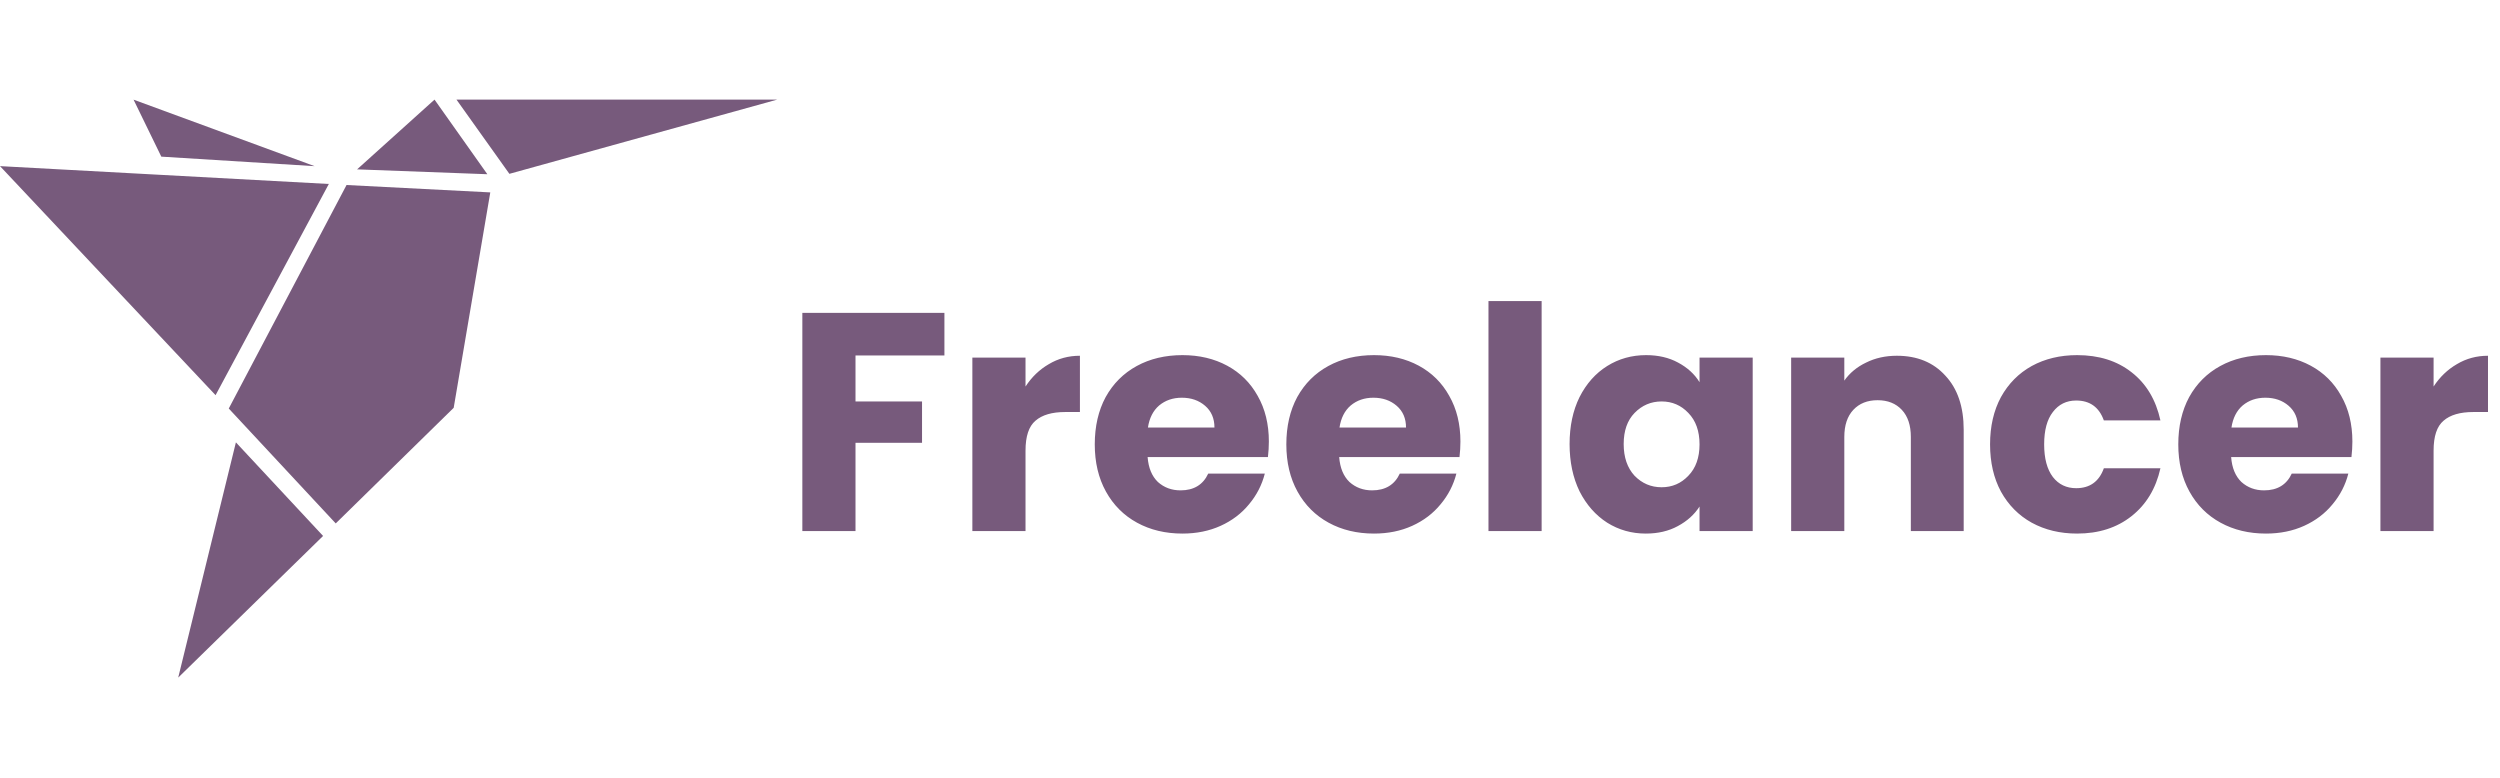
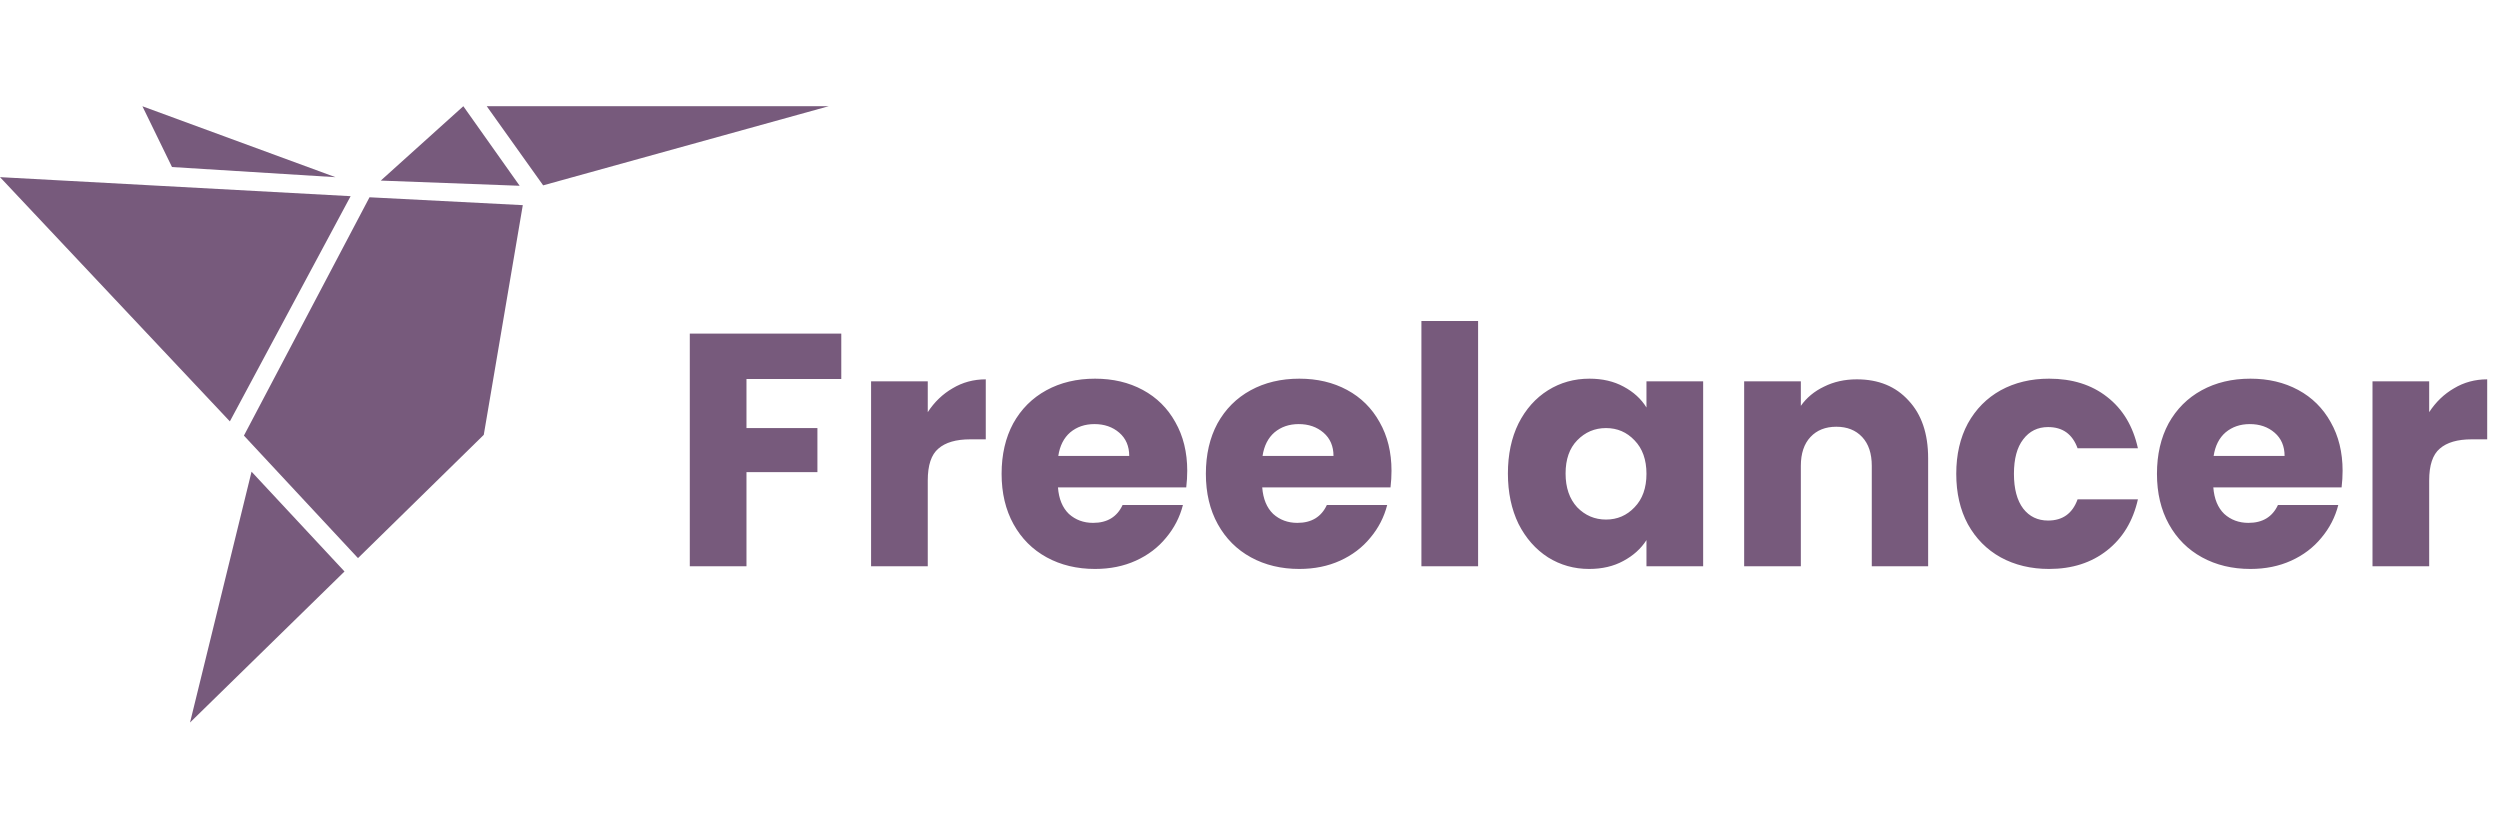
- <svg xmlns="http://www.w3.org/2000/svg" width="193" height="60" viewBox="0 0 193 60" fill="none">
+ <svg xmlns="http://www.w3.org/2000/svg" width="181" height="60" viewBox="0 0 181 60" fill="none">
  <path d="M35.24 7.69L39.325 13.42L60 7.69H35.24ZM13.758 52.31L24.942 41.375L18.212 34.15L13.758 52.31ZM33.545 7.69L27.567 13.075L37.623 13.45L33.545 7.69ZM10.31 7.693L12.453 12.093L24.288 12.828L10.31 7.693ZM16.642 30.508L25.385 14.203L0 12.825L16.642 30.508ZM17.66 31.538L25.918 40.408L35.025 31.483L37.85 14.853L26.753 14.283L17.66 31.538Z" fill="#775A7C" />
-   <path d="M72.909 24.152V27.44H66.045V30.992H71.181V34.184H66.045V41H61.941V24.152H72.909ZM79.17 29.84C79.65 29.104 80.25 28.528 80.97 28.112C81.69 27.68 82.49 27.464 83.37 27.464V31.808H82.242C81.218 31.808 80.45 32.032 79.938 32.48C79.426 32.912 79.17 33.68 79.17 34.784V41H75.066V27.608H79.17V29.84ZM97.956 34.088C97.956 34.472 97.932 34.872 97.884 35.288H88.596C88.66 36.12 88.924 36.76 89.388 37.208C89.868 37.64 90.452 37.856 91.14 37.856C92.164 37.856 92.876 37.424 93.276 36.56H97.644C97.42 37.44 97.012 38.232 96.42 38.936C95.844 39.64 95.116 40.192 94.236 40.592C93.356 40.992 92.372 41.192 91.284 41.192C89.972 41.192 88.804 40.912 87.78 40.352C86.756 39.792 85.956 38.992 85.38 37.952C84.804 36.912 84.516 35.696 84.516 34.304C84.516 32.912 84.796 31.696 85.356 30.656C85.932 29.616 86.732 28.816 87.756 28.256C88.78 27.696 89.956 27.416 91.284 27.416C92.58 27.416 93.732 27.688 94.74 28.232C95.748 28.776 96.532 29.552 97.092 30.56C97.668 31.568 97.956 32.744 97.956 34.088ZM93.756 33.008C93.756 32.304 93.516 31.744 93.036 31.328C92.556 30.912 91.956 30.704 91.236 30.704C90.548 30.704 89.964 30.904 89.484 31.304C89.02 31.704 88.732 32.272 88.62 33.008H93.756ZM112.745 34.088C112.745 34.472 112.721 34.872 112.673 35.288H103.385C103.449 36.12 103.713 36.76 104.177 37.208C104.657 37.64 105.241 37.856 105.929 37.856C106.953 37.856 107.665 37.424 108.065 36.56H112.433C112.209 37.44 111.801 38.232 111.209 38.936C110.633 39.64 109.905 40.192 109.025 40.592C108.145 40.992 107.161 41.192 106.073 41.192C104.761 41.192 103.593 40.912 102.569 40.352C101.545 39.792 100.745 38.992 100.169 37.952C99.593 36.912 99.305 35.696 99.305 34.304C99.305 32.912 99.585 31.696 100.145 30.656C100.721 29.616 101.521 28.816 102.545 28.256C103.569 27.696 104.745 27.416 106.073 27.416C107.369 27.416 108.521 27.688 109.529 28.232C110.537 28.776 111.321 29.552 111.881 30.56C112.457 31.568 112.745 32.744 112.745 34.088ZM108.545 33.008C108.545 32.304 108.305 31.744 107.825 31.328C107.345 30.912 106.745 30.704 106.025 30.704C105.337 30.704 104.753 30.904 104.273 31.304C103.809 31.704 103.521 32.272 103.409 33.008H108.545ZM119.014 23.24V41H114.91V23.24H119.014ZM121.172 34.28C121.172 32.904 121.428 31.696 121.94 30.656C122.468 29.616 123.18 28.816 124.076 28.256C124.972 27.696 125.972 27.416 127.076 27.416C128.02 27.416 128.844 27.608 129.548 27.992C130.268 28.376 130.82 28.88 131.204 29.504V27.608H135.308V41H131.204V39.104C130.804 39.728 130.244 40.232 129.524 40.616C128.82 41 127.996 41.192 127.052 41.192C125.964 41.192 124.972 40.912 124.076 40.352C123.18 39.776 122.468 38.968 121.94 37.928C121.428 36.872 121.172 35.656 121.172 34.28ZM131.204 34.304C131.204 33.28 130.916 32.472 130.34 31.88C129.78 31.288 129.092 30.992 128.276 30.992C127.46 30.992 126.764 31.288 126.188 31.88C125.628 32.456 125.348 33.256 125.348 34.28C125.348 35.304 125.628 36.12 126.188 36.728C126.764 37.32 127.46 37.616 128.276 37.616C129.092 37.616 129.78 37.32 130.34 36.728C130.916 36.136 131.204 35.328 131.204 34.304ZM146.437 27.464C148.005 27.464 149.253 27.976 150.181 29C151.125 30.008 151.597 31.4 151.597 33.176V41H147.517V33.728C147.517 32.832 147.285 32.136 146.821 31.64C146.357 31.144 145.733 30.896 144.949 30.896C144.165 30.896 143.541 31.144 143.077 31.64C142.613 32.136 142.381 32.832 142.381 33.728V41H138.277V27.608H142.381V29.384C142.797 28.792 143.357 28.328 144.061 27.992C144.765 27.64 145.557 27.464 146.437 27.464ZM153.633 34.304C153.633 32.912 153.913 31.696 154.473 30.656C155.049 29.616 155.841 28.816 156.849 28.256C157.873 27.696 159.041 27.416 160.353 27.416C162.033 27.416 163.433 27.856 164.553 28.736C165.689 29.616 166.433 30.856 166.785 32.456H162.417C162.049 31.432 161.337 30.92 160.281 30.92C159.529 30.92 158.929 31.216 158.481 31.808C158.033 32.384 157.809 33.216 157.809 34.304C157.809 35.392 158.033 36.232 158.481 36.824C158.929 37.4 159.529 37.688 160.281 37.688C161.337 37.688 162.049 37.176 162.417 36.152H166.785C166.433 37.72 165.689 38.952 164.553 39.848C163.417 40.744 162.017 41.192 160.353 41.192C159.041 41.192 157.873 40.912 156.849 40.352C155.841 39.792 155.049 38.992 154.473 37.952C153.913 36.912 153.633 35.696 153.633 34.304ZM181.604 34.088C181.604 34.472 181.58 34.872 181.532 35.288H172.244C172.308 36.12 172.572 36.76 173.036 37.208C173.516 37.64 174.1 37.856 174.788 37.856C175.812 37.856 176.524 37.424 176.924 36.56H181.292C181.068 37.44 180.66 38.232 180.068 38.936C179.492 39.64 178.764 40.192 177.884 40.592C177.004 40.992 176.02 41.192 174.932 41.192C173.62 41.192 172.452 40.912 171.428 40.352C170.404 39.792 169.604 38.992 169.028 37.952C168.452 36.912 168.164 35.696 168.164 34.304C168.164 32.912 168.444 31.696 169.004 30.656C169.58 29.616 170.38 28.816 171.404 28.256C172.428 27.696 173.604 27.416 174.932 27.416C176.228 27.416 177.38 27.688 178.388 28.232C179.396 28.776 180.18 29.552 180.74 30.56C181.316 31.568 181.604 32.744 181.604 34.088ZM177.404 33.008C177.404 32.304 177.164 31.744 176.684 31.328C176.204 30.912 175.604 30.704 174.884 30.704C174.196 30.704 173.612 30.904 173.132 31.304C172.668 31.704 172.38 32.272 172.268 33.008H177.404ZM187.873 29.84C188.353 29.104 188.953 28.528 189.673 28.112C190.393 27.68 191.193 27.464 192.073 27.464V31.808H190.945C189.921 31.808 189.153 32.032 188.641 32.48C188.129 32.912 187.873 33.68 187.873 34.784V41H183.769V27.608H187.873V29.84Z" fill="#775A7C" />
+   <path d="M60.909 24.152V27.44H54.045V30.992H59.181V34.184H54.045V41H49.941V24.152H60.909ZM67.17 29.84C67.65 29.104 68.25 28.528 68.97 28.112C69.69 27.68 70.49 27.464 71.37 27.464V31.808H70.242C69.218 31.808 68.45 32.032 67.938 32.48C67.426 32.912 67.17 33.68 67.17 34.784V41H63.066V27.608H67.17V29.84ZM85.956 34.088C85.956 34.472 85.932 34.872 85.884 35.288H76.596C76.66 36.12 76.924 36.76 77.388 37.208C77.868 37.64 78.452 37.856 79.14 37.856C80.164 37.856 80.876 37.424 81.276 36.56H85.644C85.42 37.44 85.012 38.232 84.42 38.936C83.844 39.64 83.116 40.192 82.236 40.592C81.356 40.992 80.372 41.192 79.284 41.192C77.972 41.192 76.804 40.912 75.78 40.352C74.756 39.792 73.956 38.992 73.38 37.952C72.804 36.912 72.516 35.696 72.516 34.304C72.516 32.912 72.796 31.696 73.356 30.656C73.932 29.616 74.732 28.816 75.756 28.256C76.78 27.696 77.956 27.416 79.284 27.416C80.58 27.416 81.732 27.688 82.74 28.232C83.748 28.776 84.532 29.552 85.092 30.56C85.668 31.568 85.956 32.744 85.956 34.088ZM81.756 33.008C81.756 32.304 81.516 31.744 81.036 31.328C80.556 30.912 79.956 30.704 79.236 30.704C78.548 30.704 77.964 30.904 77.484 31.304C77.02 31.704 76.732 32.272 76.62 33.008H81.756ZM100.745 34.088C100.745 34.472 100.721 34.872 100.673 35.288H91.385C91.449 36.12 91.713 36.76 92.177 37.208C92.657 37.64 93.241 37.856 93.929 37.856C94.953 37.856 95.665 37.424 96.065 36.56H100.433C100.209 37.44 99.801 38.232 99.209 38.936C98.633 39.64 97.905 40.192 97.025 40.592C96.145 40.992 95.161 41.192 94.073 41.192C92.761 41.192 91.593 40.912 90.569 40.352C89.545 39.792 88.745 38.992 88.169 37.952C87.593 36.912 87.305 35.696 87.305 34.304C87.305 32.912 87.585 31.696 88.145 30.656C88.721 29.616 89.521 28.816 90.545 28.256C91.569 27.696 92.745 27.416 94.073 27.416C95.369 27.416 96.521 27.688 97.529 28.232C98.537 28.776 99.321 29.552 99.881 30.56C100.457 31.568 100.745 32.744 100.745 34.088ZM96.545 33.008C96.545 32.304 96.305 31.744 95.825 31.328C95.345 30.912 94.745 30.704 94.025 30.704C93.337 30.704 92.753 30.904 92.273 31.304C91.809 31.704 91.521 32.272 91.409 33.008H96.545ZM107.014 23.24V41H102.91V23.24H107.014ZM109.172 34.28C109.172 32.904 109.428 31.696 109.94 30.656C110.468 29.616 111.18 28.816 112.076 28.256C112.972 27.696 113.972 27.416 115.076 27.416C116.02 27.416 116.844 27.608 117.548 27.992C118.268 28.376 118.82 28.88 119.204 29.504V27.608H123.308V41H119.204V39.104C118.804 39.728 118.244 40.232 117.524 40.616C116.82 41 115.996 41.192 115.052 41.192C113.964 41.192 112.972 40.912 112.076 40.352C111.18 39.776 110.468 38.968 109.94 37.928C109.428 36.872 109.172 35.656 109.172 34.28ZM119.204 34.304C119.204 33.28 118.916 32.472 118.34 31.88C117.78 31.288 117.092 30.992 116.276 30.992C115.46 30.992 114.764 31.288 114.188 31.88C113.628 32.456 113.348 33.256 113.348 34.28C113.348 35.304 113.628 36.12 114.188 36.728C114.764 37.32 115.46 37.616 116.276 37.616C117.092 37.616 117.78 37.32 118.34 36.728C118.916 36.136 119.204 35.328 119.204 34.304ZM134.437 27.464C136.005 27.464 137.253 27.976 138.181 29C139.125 30.008 139.597 31.4 139.597 33.176V41H135.517V33.728C135.517 32.832 135.285 32.136 134.821 31.64C134.357 31.144 133.733 30.896 132.949 30.896C132.165 30.896 131.541 31.144 131.077 31.64C130.613 32.136 130.381 32.832 130.381 33.728V41H126.277V27.608H130.381V29.384C130.797 28.792 131.357 28.328 132.061 27.992C132.765 27.64 133.557 27.464 134.437 27.464ZM141.633 34.304C141.633 32.912 141.913 31.696 142.473 30.656C143.049 29.616 143.841 28.816 144.849 28.256C145.873 27.696 147.041 27.416 148.353 27.416C150.033 27.416 151.433 27.856 152.553 28.736C153.689 29.616 154.433 30.856 154.785 32.456H150.417C150.049 31.432 149.337 30.92 148.281 30.92C147.529 30.92 146.929 31.216 146.481 31.808C146.033 32.384 145.809 33.216 145.809 34.304C145.809 35.392 146.033 36.232 146.481 36.824C146.929 37.4 147.529 37.688 148.281 37.688C149.337 37.688 150.049 37.176 150.417 36.152H154.785C154.433 37.72 153.689 38.952 152.553 39.848C151.417 40.744 150.017 41.192 148.353 41.192C147.041 41.192 145.873 40.912 144.849 40.352C143.841 39.792 143.049 38.992 142.473 37.952C141.913 36.912 141.633 35.696 141.633 34.304ZM169.604 34.088C169.604 34.472 169.58 34.872 169.532 35.288H160.244C160.308 36.12 160.572 36.76 161.036 37.208C161.516 37.64 162.1 37.856 162.788 37.856C163.812 37.856 164.524 37.424 164.924 36.56H169.292C169.068 37.44 168.66 38.232 168.068 38.936C167.492 39.64 166.764 40.192 165.884 40.592C165.004 40.992 164.02 41.192 162.932 41.192C161.62 41.192 160.452 40.912 159.428 40.352C158.404 39.792 157.604 38.992 157.028 37.952C156.452 36.912 156.164 35.696 156.164 34.304C156.164 32.912 156.444 31.696 157.004 30.656C157.58 29.616 158.38 28.816 159.404 28.256C160.428 27.696 161.604 27.416 162.932 27.416C164.228 27.416 165.38 27.688 166.388 28.232C167.396 28.776 168.18 29.552 168.74 30.56C169.316 31.568 169.604 32.744 169.604 34.088ZM165.404 33.008C165.404 32.304 165.164 31.744 164.684 31.328C164.204 30.912 163.604 30.704 162.884 30.704C162.196 30.704 161.612 30.904 161.132 31.304C160.668 31.704 160.38 32.272 160.268 33.008H165.404ZM175.873 29.84C176.353 29.104 176.953 28.528 177.673 28.112C178.393 27.68 179.193 27.464 180.073 27.464V31.808H178.945C177.921 31.808 177.153 32.032 176.641 32.48C176.129 32.912 175.873 33.68 175.873 34.784V41H171.769V27.608H175.873V29.84Z" fill="#775A7C" />
</svg>
